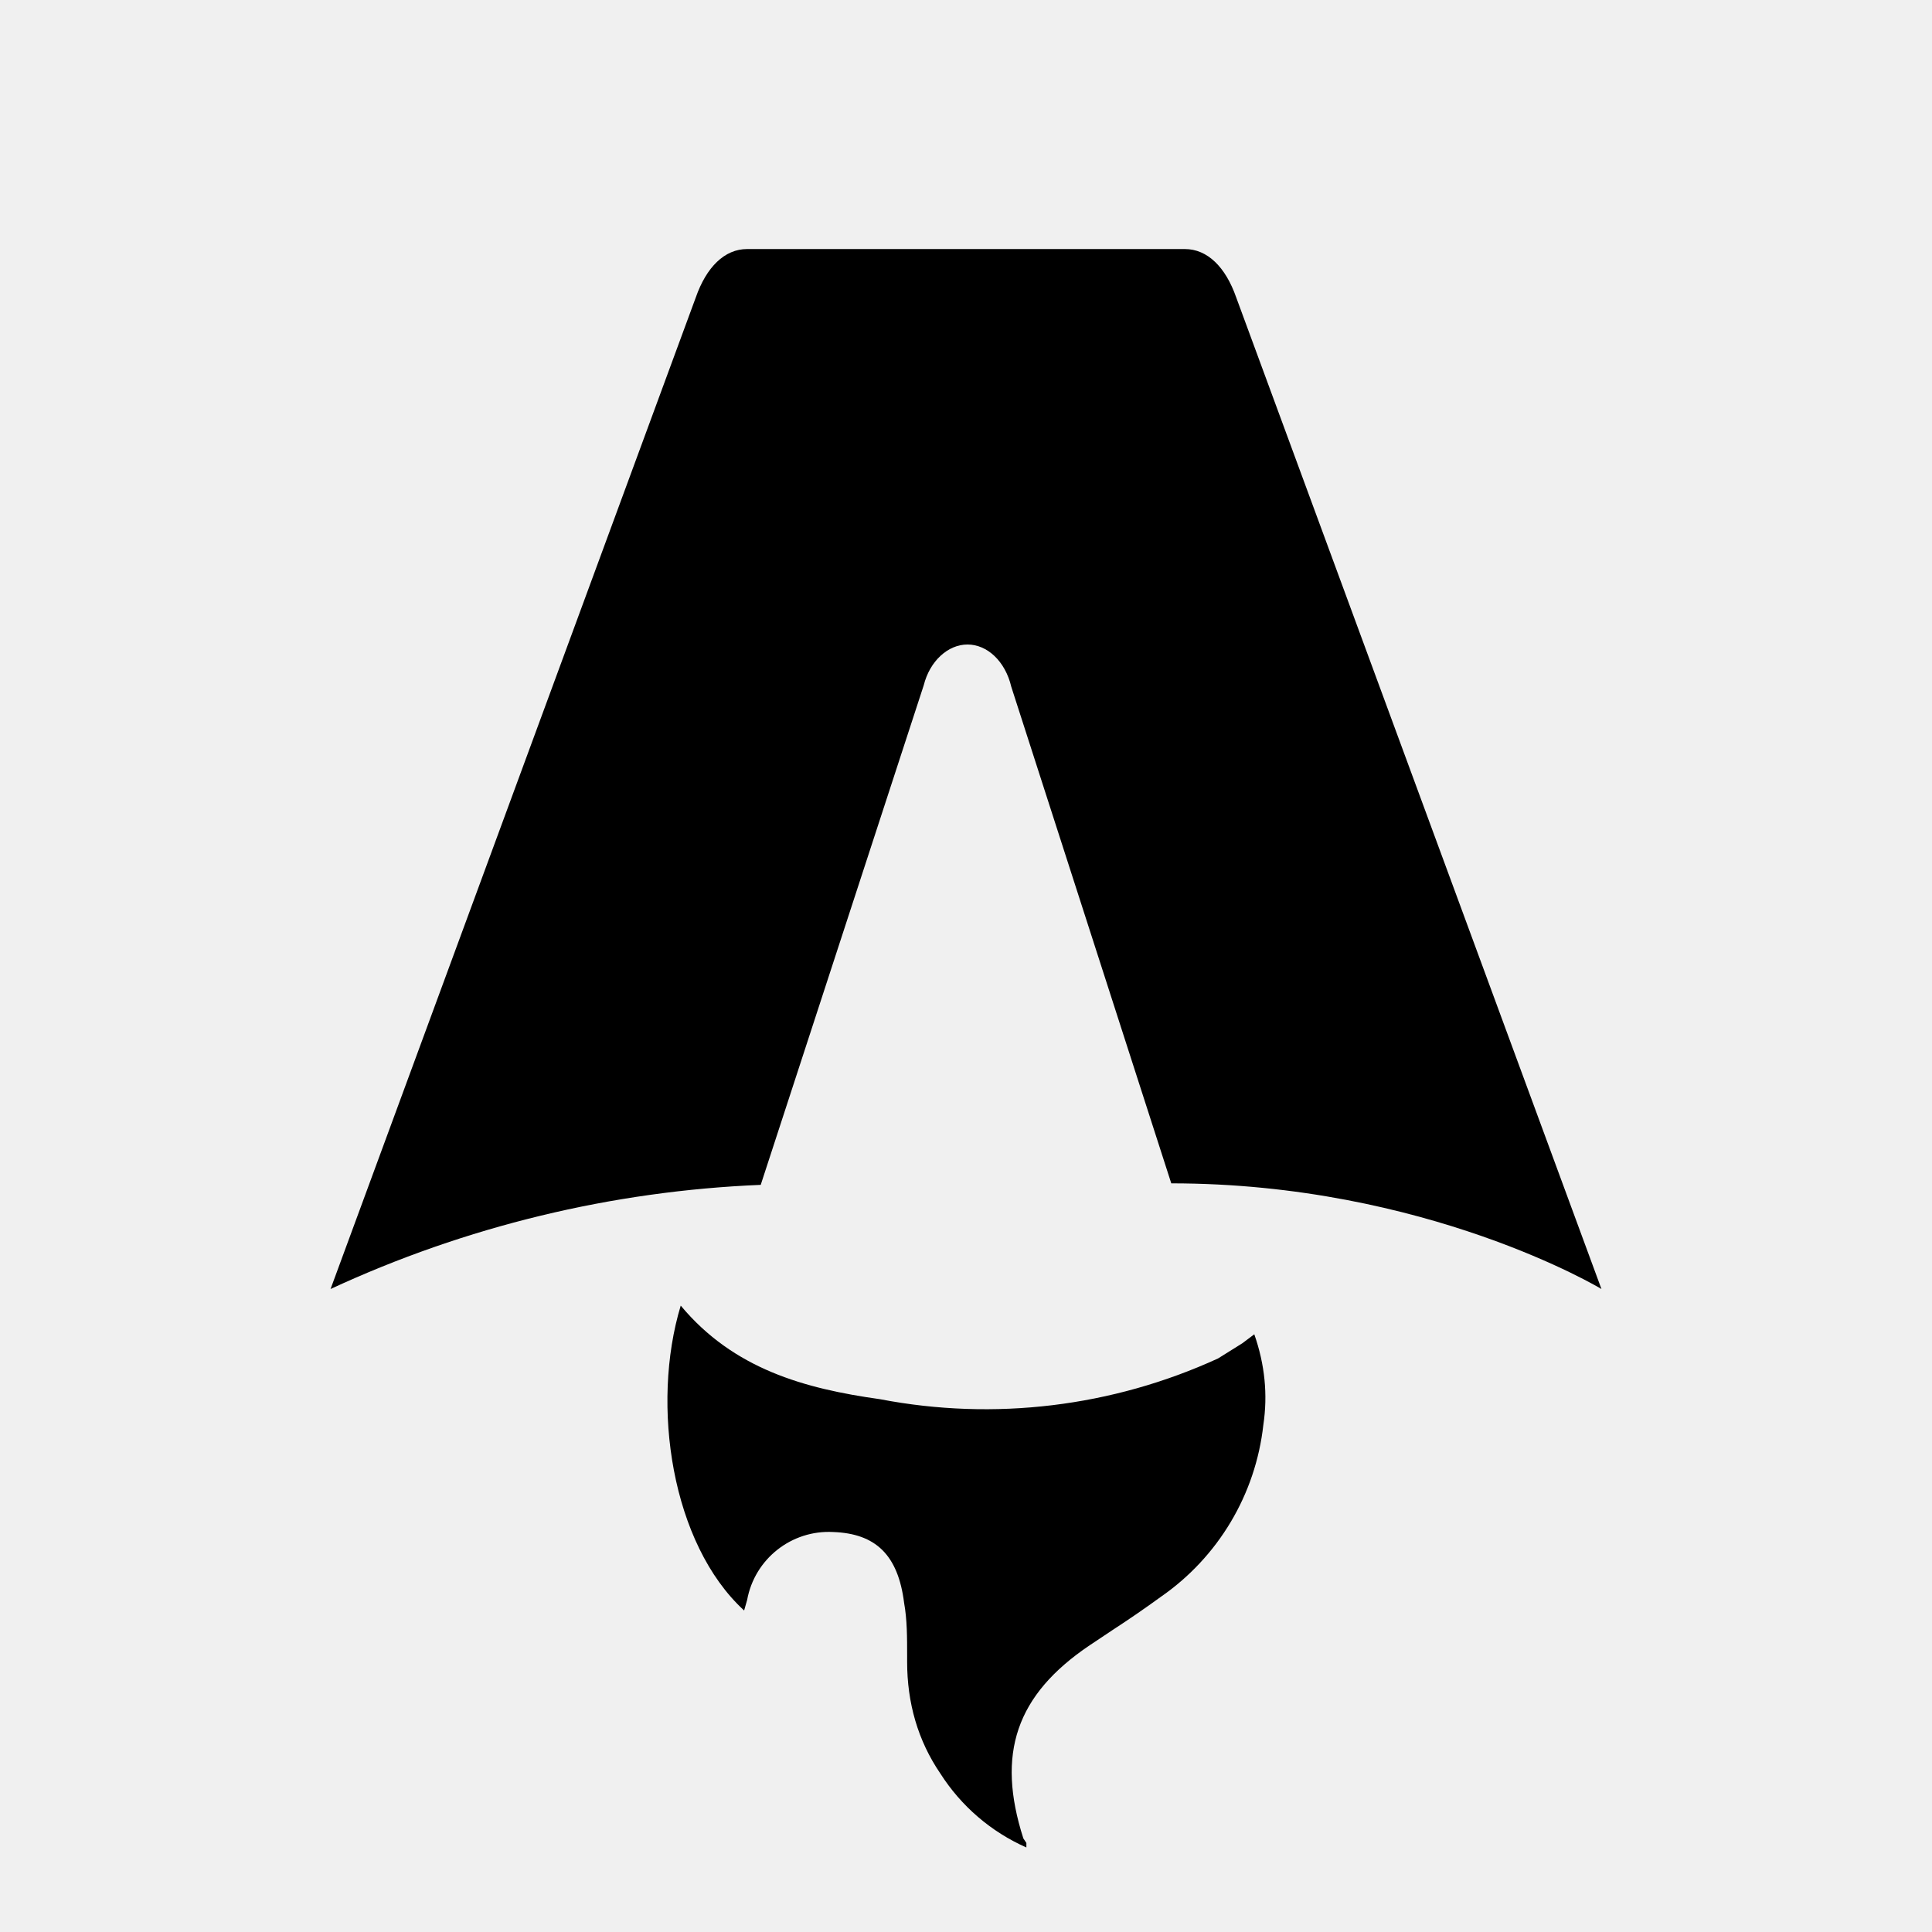
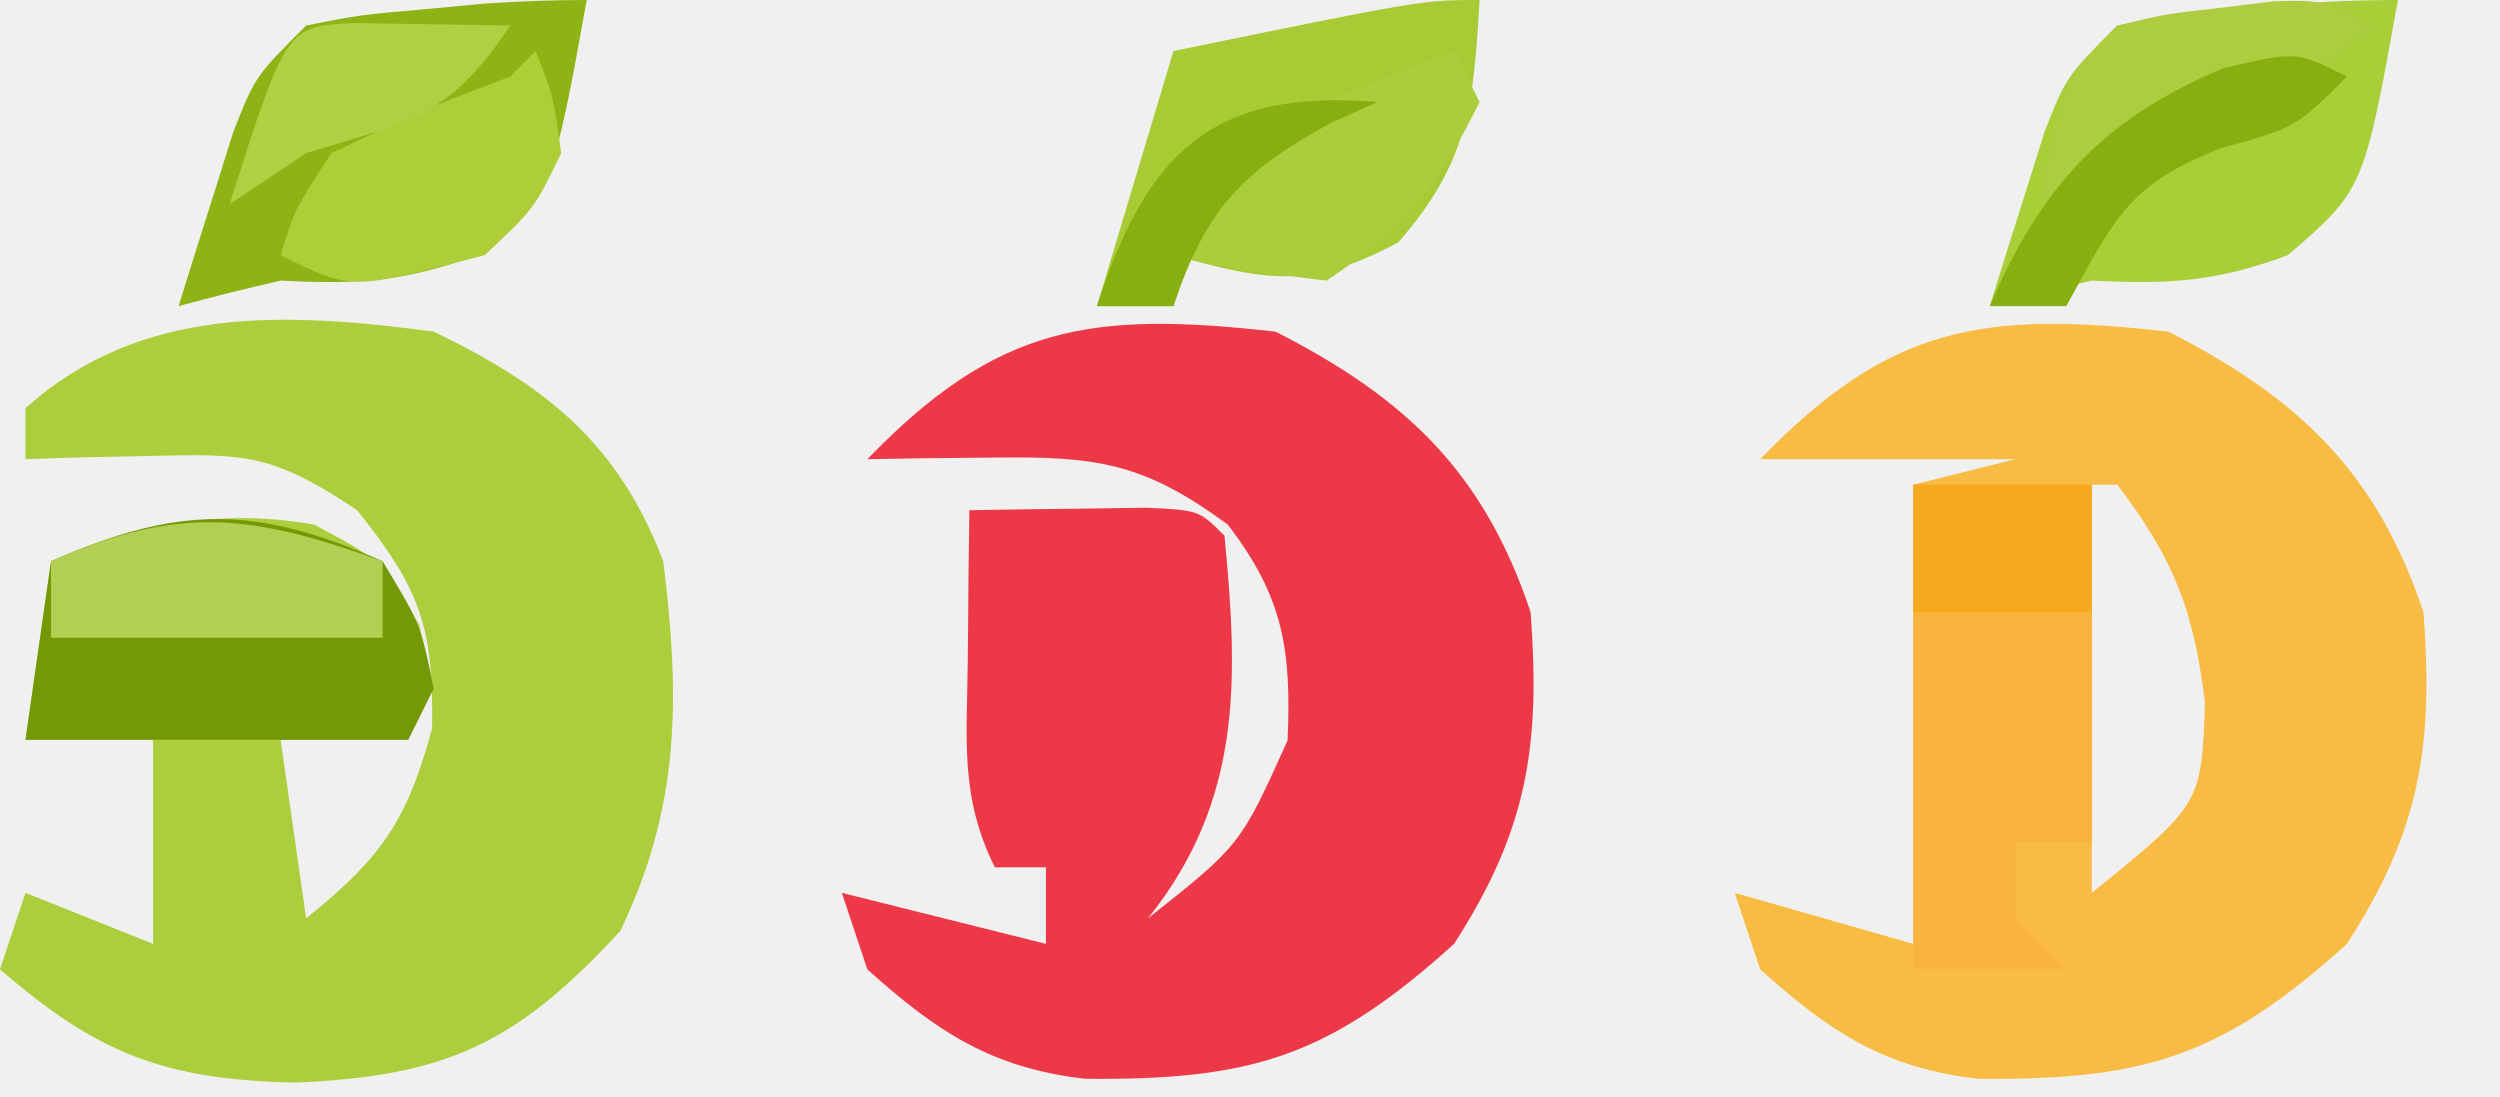
- <svg xmlns="http://www.w3.org/2000/svg" fill="none" viewBox="0 0 128 128">
-   <path d="M50.4 78.5a75.1 75.1 0 0 0-28.5 6.9l24.2-65.7c.7-2 1.9-3.2 3.4-3.2h29c1.5 0 2.7 1.2 3.4 3.2l24.2 65.7s-11.6-7-28.5-7L67 45.5c-.4-1.7-1.6-2.8-2.9-2.8-1.3 0-2.5 1.1-2.9 2.7L50.4 78.5Zm-1.1 28.2Zm-4.2-20.2c-2 6.6-.6 15.8 4.2 20.2a17.5 17.5 0 0 1 .2-.7 5.5 5.5 0 0 1 5.7-4.5c2.8.1 4.3 1.5 4.7 4.7.2 1.1.2 2.3.2 3.5v.4c0 2.7.7 5.2 2.2 7.4a13 13 0 0 0 5.7 4.9v-.3l-.2-.3c-1.8-5.6-.5-9.5 4.4-12.8l1.5-1a73 73 0 0 0 3.2-2.2 16 16 0 0 0 6.8-11.4c.3-2 .1-4-.6-6l-.8.6-1.6 1a37 37 0 0 1-22.4 2.7c-5-.7-9.7-2-13.2-6.2Z" />
-   <style>
-         path { fill: #000; }
-         @media (prefers-color-scheme: dark) {
-             path { fill: #FFF; }
-         }
-     </style>
+ <svg xmlns="http://www.w3.org/2000/svg" version="1.1" width="98" height="43">
+   <path d="M0 0 C4.431 2.136 7.229 4.376 9 9 C9.662 14.345 9.673 18.603 7.312 23.5 C3.248 27.894 0.536 29.187 -5.438 29.438 C-10.554 29.32 -13.161 28.32 -17 25 C-16.505 23.515 -16.505 23.515 -16 22 C-13.525 22.99 -13.525 22.99 -11 24 C-11 21.36 -11 18.72 -11 16 C-12.65 16 -14.3 16 -16 16 C-15.67 13.69 -15.34 11.38 -15 9 C-11.227 7.642 -8.679 6.885 -4.688 7.562 C-2 9 -2 9 -0.562 11.5 C0 14 0 14 -1 16 C-2.65 16 -4.3 16 -6 16 C-5.67 18.31 -5.34 20.62 -5 23 C-2.076 20.642 -1.065 19.24 -0.062 15.562 C0.008 11.57 -0.535 10.081 -3 7 C-6.314 4.791 -7.345 4.775 -11.188 4.875 C-12.539 4.902 -12.539 4.902 -13.918 4.93 C-14.949 4.964 -14.949 4.964 -16 5 C-16 4.34 -16 3.68 -16 3 C-11.452 -1.078 -5.745 -0.759 0 0 Z " fill="#ACCE3C" transform="translate(17,13)" />
+   <path d="M0 0 C5.133 2.613 8.18 5.539 10 11 C10.396 16.249 9.866 19.553 7 24 C2.075 28.445 -0.947 29.346 -7.449 29.289 C-11.131 28.872 -13.276 27.445 -16 25 C-16.33 24.01 -16.66 23.02 -17 22 C-14.36 22.66 -11.72 23.32 -9 24 C-9 23.01 -9 22.02 -9 21 C-9.66 21 -10.32 21 -11 21 C-12.382 18.235 -12.095 15.954 -12.062 12.875 C-12.053 11.779 -12.044 10.684 -12.035 9.555 C-12.024 8.712 -12.012 7.869 -12 7 C-10.521 6.973 -9.042 6.954 -7.562 6.938 C-6.739 6.926 -5.915 6.914 -5.066 6.902 C-3 7 -3 7 -2 8 C-1.454 13.668 -1.298 18.372 -5 23 C-1.38 20.133 -1.38 20.133 0.473 16.027 C0.626 12.464 0.309 10.401 -1.875 7.562 C-5.204 5.115 -7.033 4.885 -11.125 4.938 C-12.035 4.947 -12.945 4.956 -13.883 4.965 C-14.931 4.982 -14.931 4.982 -16 5 C-10.899 -0.271 -7.248 -0.813 0 0 Z " fill="#ED3947" transform="translate(50,13)" />
+   <path d="M0 0 C5.133 2.613 8.18 5.539 10 11 C10.396 16.249 9.866 19.553 7 24 C2.075 28.445 -0.947 29.346 -7.449 29.289 C-11.131 28.872 -13.276 27.445 -16 25 C-16.33 24.01 -16.66 23.02 -17 22 C-14.69 22.66 -12.38 23.32 -10 24 C-10 18.06 -10 12.12 -10 6 C-8.68 5.67 -7.36 5.34 -6 5 C-9.3 5 -12.6 5 -16 5 C-10.899 -0.271 -7.248 -0.813 0 0 Z M-3 6 C-3 11.28 -3 16.56 -3 22 C1.289 18.527 1.289 18.527 1.438 14.562 C0.986 10.883 0.22 8.931 -2 6 C-2.33 6 -2.66 6 -3 6 Z " fill="#F8BC45" transform="translate(85,13)" />
+   <path d="M0 0 C2.31 0 4.62 0 7 0 C7 4.62 7 9.24 7 14 C6.01 14 5.02 14 4 14 C4 14.99 4 15.98 4 17 C4.66 17.66 5.32 18.32 6 19 C4.02 19 2.04 19 0 19 C0 12.73 0 6.46 0 0 Z " fill="#F9B33F" transform="translate(75,19)" />
+   <path d="M0 0 C-1.34 7.429 -1.34 7.429 -4.312 10 C-7.136 11.051 -9.018 11.153 -12 11 C-13.34 11.306 -14.675 11.636 -16 12 C-15.549 10.539 -15.089 9.082 -14.625 7.625 C-14.37 6.813 -14.115 6.001 -13.852 5.164 C-13 3 -13 3 -11 1 C-7.257 0.406 -3.783 0 0 0 Z " fill="#A9CF38" transform="translate(94,0)" />
+   <path d="M0 0 C-1.34 7.429 -1.34 7.429 -4.312 10 C-7.136 11.051 -9.018 11.153 -12 11 C-13.34 11.306 -14.675 11.636 -16 12 C-15.549 10.539 -15.089 9.082 -14.625 7.625 C-14.37 6.813 -14.115 6.001 -13.852 5.164 C-13 3 -13 3 -11 1 C-8.906 0.586 -8.906 0.586 -6.5 0.375 C-5.706 0.3 -4.912 0.225 -4.094 0.148 C-2.732 0.052 -1.365 0 0 0 Z " fill="#8DB414" transform="translate(23,0)" />
+   <path d="M0 0 C-0.237 4.102 -0.44 6.36 -3.188 9.5 C-6.64 11.341 -8.298 11.033 -12 10 C-12 10.66 -12 11.32 -12 12 C-12.99 12 -13.98 12 -15 12 C-14.01 8.7 -13.02 5.4 -12 2 C-2.25 0 -2.25 0 0 0 Z " fill="#A8CB35" transform="translate(58,0)" />
+   <path d="M0 0 C1.5 2.5 1.5 2.5 2 5 C1.67 5.66 1.34 6.32 1 7 C-3.95 7 -8.9 7 -14 7 C-13.67 4.69 -13.34 2.38 -13 0 C-8.014 -2.189 -5.009 -2.215 0 0 Z " fill="#739A05" transform="translate(15,22)" />
+   <path d="M0 0 C0.33 0.66 0.66 1.32 1 2 C-0.685 5.369 -1.819 6.879 -5 9 C-8.188 8.625 -8.188 8.625 -11 8 C-9.982 5.339 -9.333 4.195 -6.836 2.734 C-5.618 2.247 -5.618 2.247 -4.375 1.75 C-3.558 1.415 -2.74 1.08 -1.898 0.734 C-0.959 0.371 -0.959 0.371 0 0 Z " fill="#ACCD3B" transform="translate(57,2)" />
+   <path d="M0 0 C0.688 1.75 0.688 1.75 1 4 C-0.062 6.188 -0.062 6.188 -2 8 C-7.227 9.387 -7.227 9.387 -10 8 C-9.438 6.188 -9.438 6.188 -8 4 C-4.438 2.312 -4.438 2.312 -1 1 C-0.67 0.67 -0.34 0.34 0 0 Z " fill="#ADCE39" transform="translate(21,2)" />
+   <path d="M0 0 C0 0.99 0 1.98 0 3 C-4.29 3 -8.58 3 -13 3 C-13 2.01 -13 1.02 -13 0 C-7.955 -2.215 -5.141 -1.851 0 0 Z " fill="#B2CE53" transform="translate(15,22)" />
+   <path d="M0 0 C-3.145 2.661 -6.101 3.756 -10 5 C-10.99 5.66 -11.98 6.32 -13 7 C-12.25 2.25 -12.25 2.25 -10 0 C-8.125 -0.449 -8.125 -0.449 -6 -0.688 C-4.948 -0.817 -4.948 -0.817 -3.875 -0.949 C-2 -1 -2 -1 0 0 Z " fill="#ADCC40" transform="translate(93,1)" />
+   <path d="M0 0 C2.31 0 4.62 0 7 0 C7 1.65 7 3.3 7 5 C4.69 5 2.38 5 0 5 C0 3.35 0 1.7 0 0 Z " fill="#F6A91E" transform="translate(75,19)" />
+   <path d="M0 0 C2.051 0.033 4.102 0.065 6.152 0.098 C3.715 3.754 2.239 3.847 -1.848 5.098 C-2.838 5.758 -3.828 6.418 -4.848 7.098 C-2.627 0.139 -2.627 0.139 0 0 Z " fill="#B0CF42" transform="translate(13.84766,0.9023438)" />
+   <path d="M0 0 C-2 2 -2 2 -4.938 2.812 C-8.631 4.245 -9.141 5.636 -11 9 C-11.99 9 -12.98 9 -14 9 C-12.004 4.343 -9.58 1.663 -4.875 -0.312 C-2 -1 -2 -1 0 0 Z " fill="#88AF10" transform="translate(92,3)" />
+   <path d="M0 0 C-0.598 0.268 -1.196 0.536 -1.812 0.812 C-5.311 2.712 -6.733 4.2 -8 8 C-8.99 8 -9.98 8 -11 8 C-9.047 1.977 -6.48 -0.54 0 0 Z " fill="#87AF0F" transform="translate(54,4)" />
</svg>
